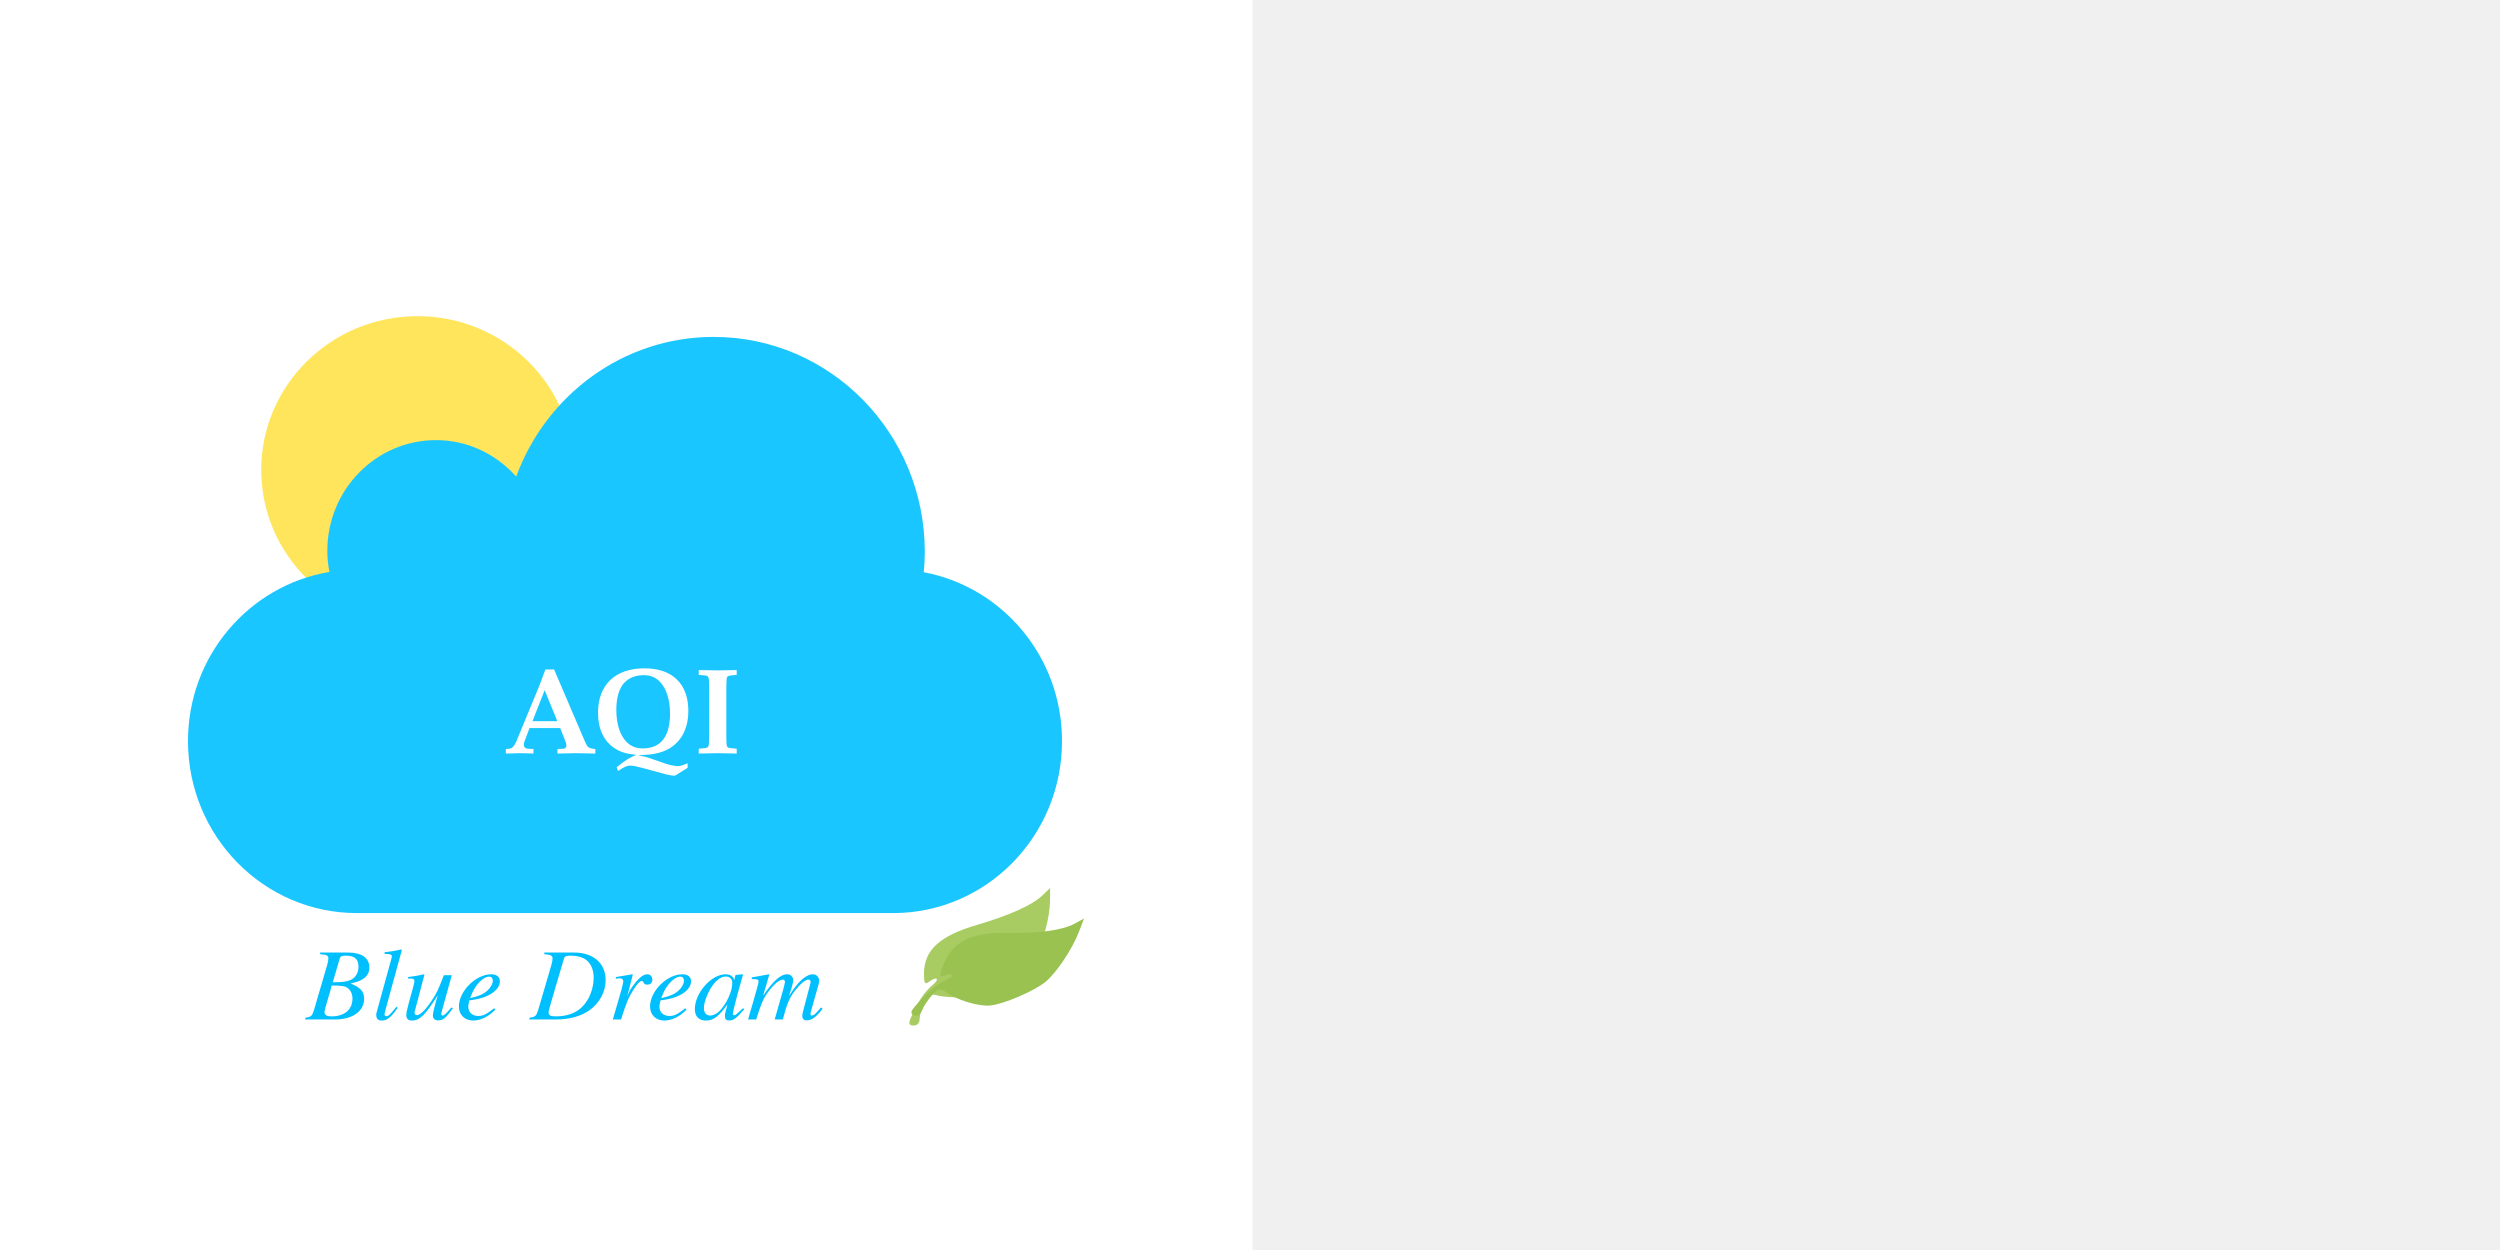
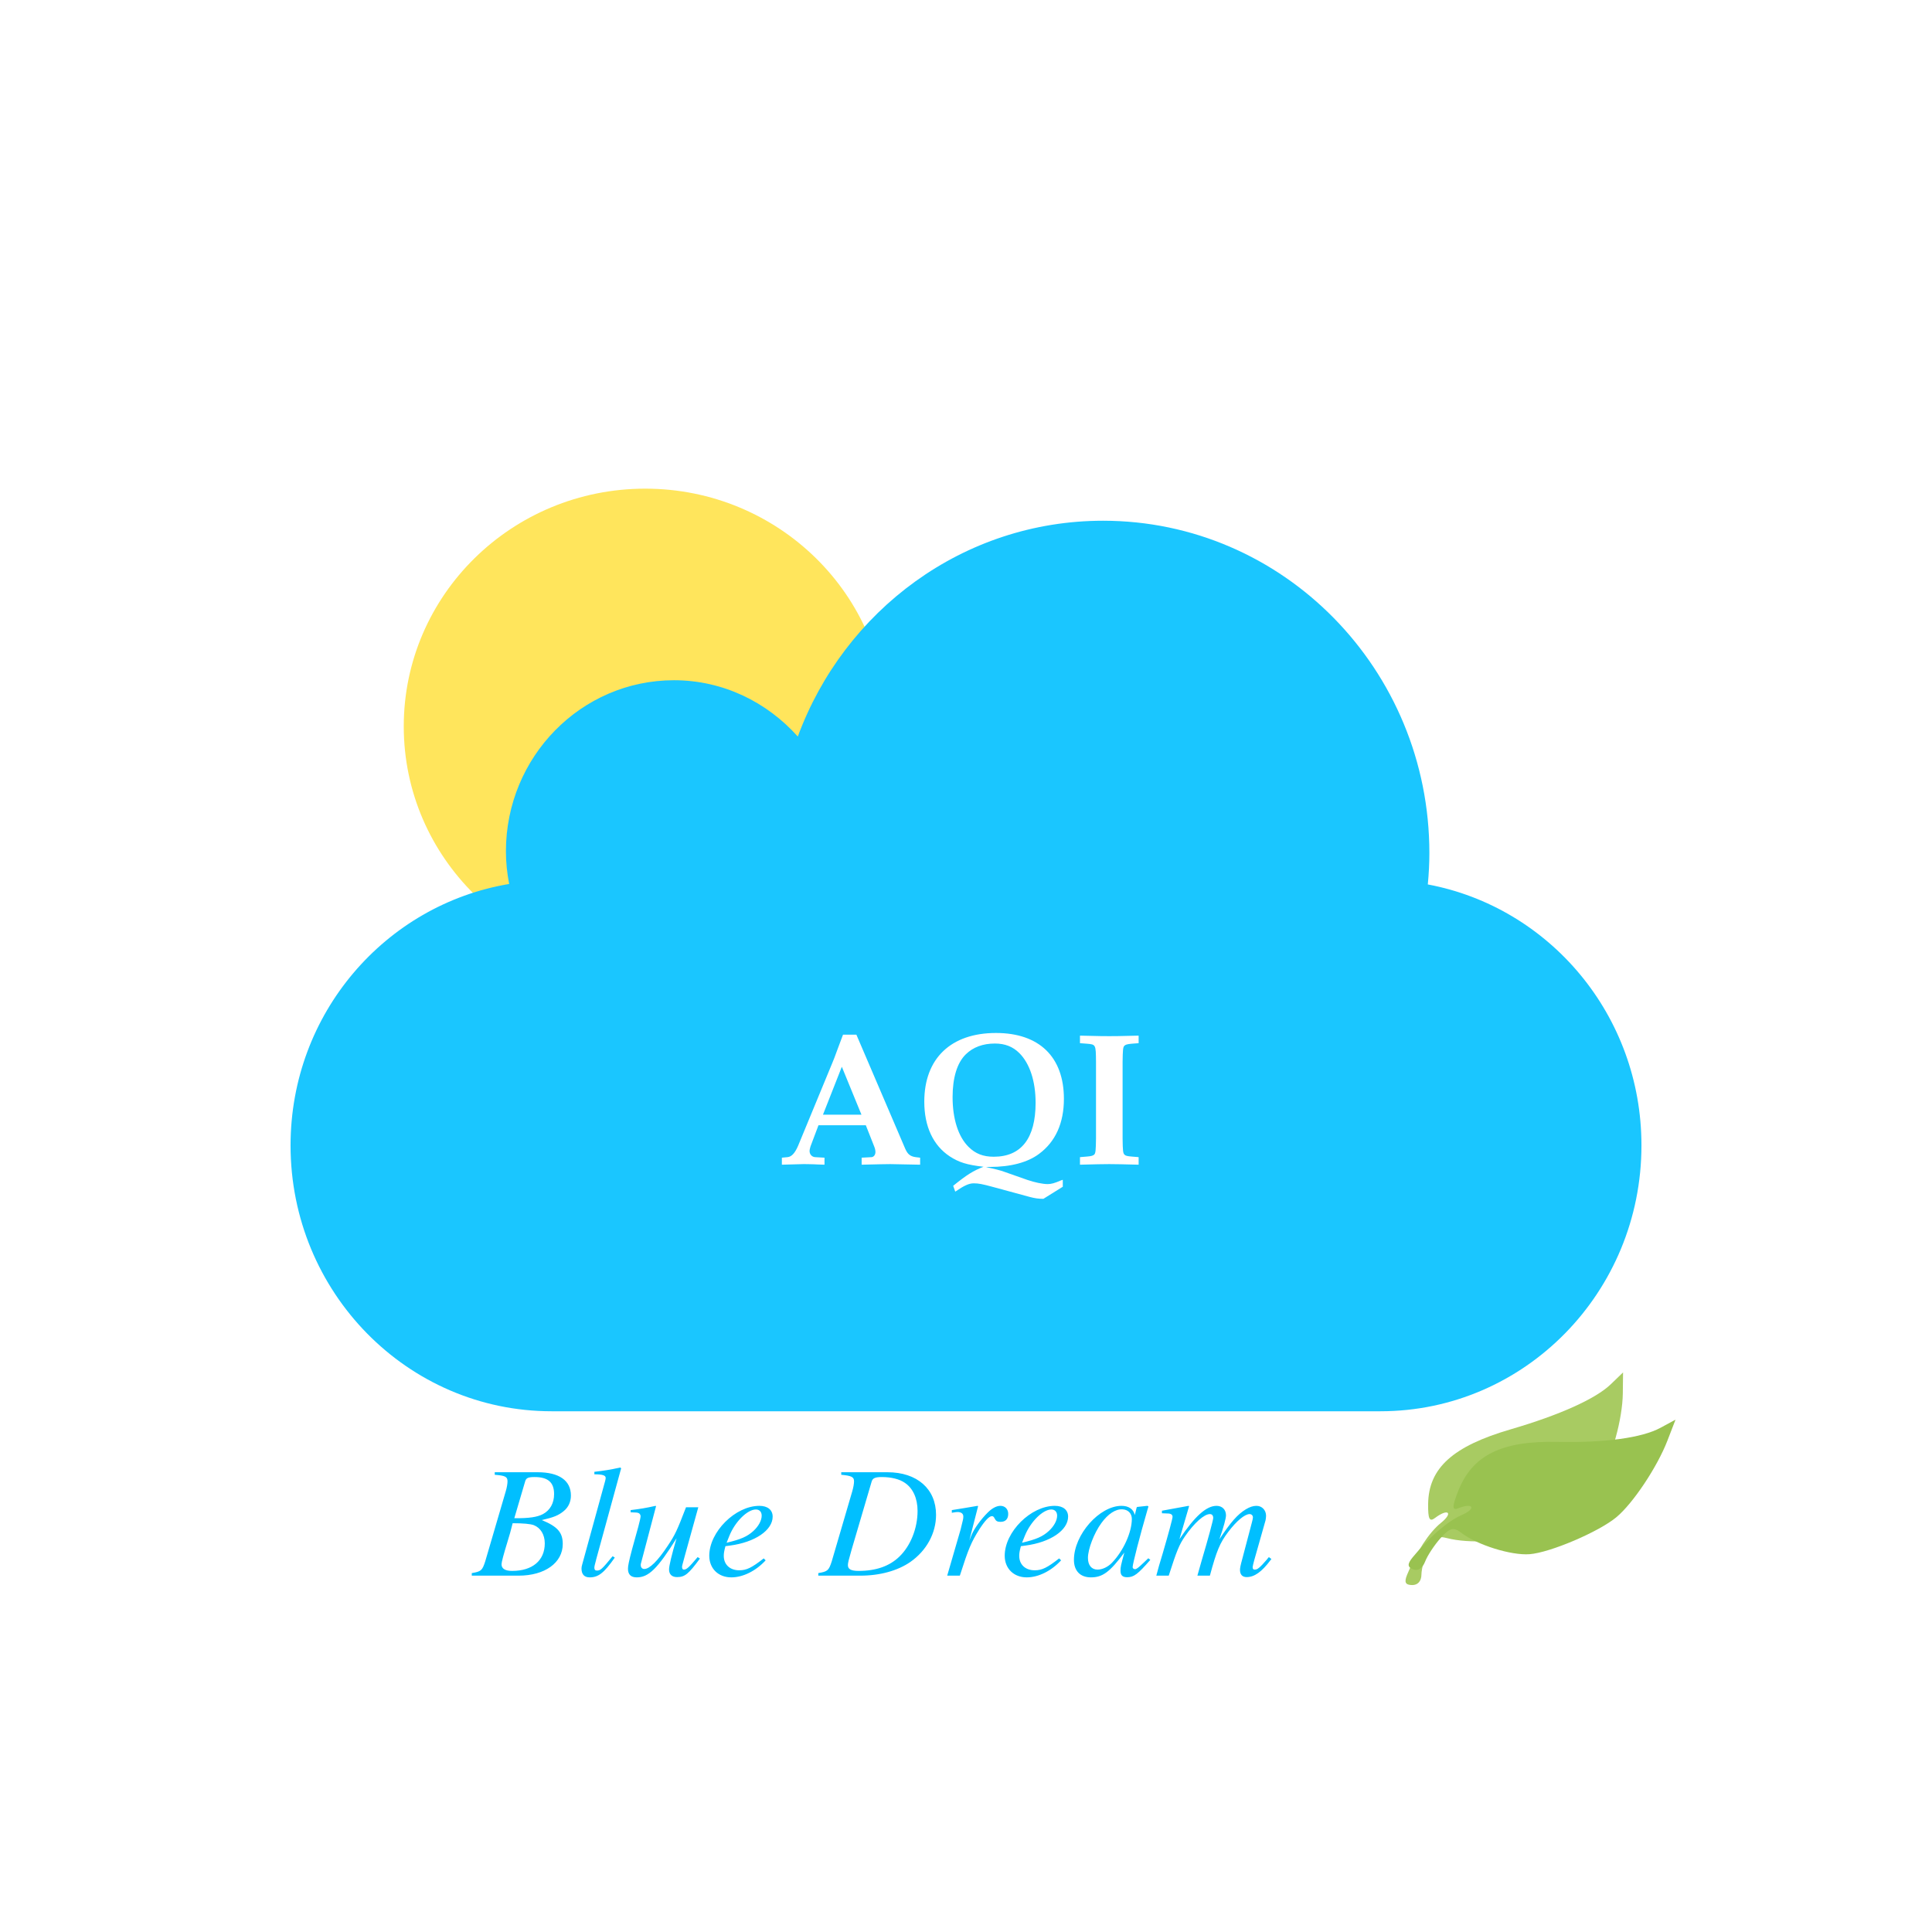
- <svg xmlns="http://www.w3.org/2000/svg" width="1024" height="512">
+ <svg xmlns="http://www.w3.org/2000/svg" width="512" height="512">
  <g>
-     <rect fill="#fff" id="canvas_background" height="514" width="514" y="-1" x="-1" />
+     <rect fill="#fff" id="canvas_background" height="512" width="1024" y="0" x="0" />
    <g display="none" overflow="visible" y="0" x="0" height="100%" width="100%" id="canvasGrid">
      <rect fill="url(#gridpattern)" stroke-width="0" y="0" x="0" height="100%" width="100%" />
    </g>
  </g>
  <g>
    <ellipse stroke="null" ry="63" rx="64" id="svg_5" cy="192.5" cx="171" stroke-width="1.5" fill="#ffe55c" />
    <path id="svg_4" d="m378.384,234.387c0.263,-2.747 0.415,-5.523 0.415,-8.327c0,-48.637 -38.712,-88.06 -86.473,-88.06c-37.066,0 -68.598,23.797 -80.898,57.189c-8.149,-9.102 -19.771,-14.921 -32.818,-14.921c-24.6,0 -44.537,20.303 -44.537,45.354c0,2.959 0.318,5.847 0.858,8.637c-32.818,5.509 -57.93,34.322 -57.93,69.292c0,38.915 30.978,70.448 69.179,70.448l219.642,0c38.214,0 69.179,-31.532 69.179,-70.448c0.014,-34.533 -24.42,-63.135 -56.616,-69.166z" stroke-width="1.5" fill="#1ac6ff" />
    <text stroke="null" transform="matrix(1.224576,0,0,1.165411,-53.65623,-71.3535) " font-style="italic" font-weight="normal" xml:space="preserve" text-anchor="start" font-family="Georgia, Times, 'Times New Roman', serif" font-size="36" id="svg_8" y="419.522" x="146.197" stroke-width="0" fill="#00bfff">Blue Dream</text>
    <text font-weight="bold" xml:space="preserve" text-anchor="start" font-family="'Palatino Linotype', 'Book Antiqua', Palatino, serif" font-size="50" id="svg_9" y="308.5" x="206" stroke-width="0" fill="#ffffff">AQI</text>
    <g id="svg_10">
      <path transform="rotate(0.6698114 401.2975,391.87) " stroke="null" id="svg_6" d="m373.196,417.657c2.401,-6.104 5.687,-11.274 8.805,-13.851c3.34,-2.76 1.858,-3.958 -1.587,-1.283c-1.449,1.125 -1.864,0.308 -1.864,-3.677c0,-9.509 6.349,-15.394 21.623,-20.042c12.925,-3.933 22.454,-8.356 26.405,-12.256l3.219,-3.178l0,5.53c0,6.837 -2.732,17.167 -5.756,21.764c-3.208,4.876 -14.203,13.877 -19.599,16.043c-4.834,1.941 -15.158,2.512 -20.676,1.144c-2.75,-0.682 -3.622,-0.161 -5.047,3.013c-0.947,2.11 -1.723,5.113 -1.723,6.672c0,1.77 -0.914,2.835 -2.434,2.835c-1.805,0 -2.158,-0.701 -1.367,-2.713l-0,0z" stroke-width="1.5" fill="#a8cb62" />
      <path stroke="null" transform="rotate(21.15137 408.5074,395.7631) " id="svg_7" d="m382.791,423.856c2.197,-6.65 5.205,-12.283 8.057,-15.09c3.056,-3.007 1.7,-4.312 -1.452,-1.397c-1.326,1.226 -1.705,0.336 -1.705,-4.006c0,-10.36 5.81,-16.77 19.788,-21.834c11.828,-4.285 20.548,-9.103 24.164,-13.352l2.946,-3.462l0,6.024c0,7.449 -2.5,18.702 -5.267,23.71c-2.936,5.312 -12.998,15.118 -17.936,17.478c-4.424,2.115 -13.872,2.737 -18.921,1.247c-2.516,-0.743 -3.315,-0.175 -4.619,3.282c-0.867,2.299 -1.576,5.57 -1.576,7.268c0,1.928 -0.837,3.088 -2.227,3.088c-1.652,0 -1.975,-0.764 -1.251,-2.956l-0,0z" stroke-width="1.5" fill="#99c250" />
    </g>
  </g>
</svg>
